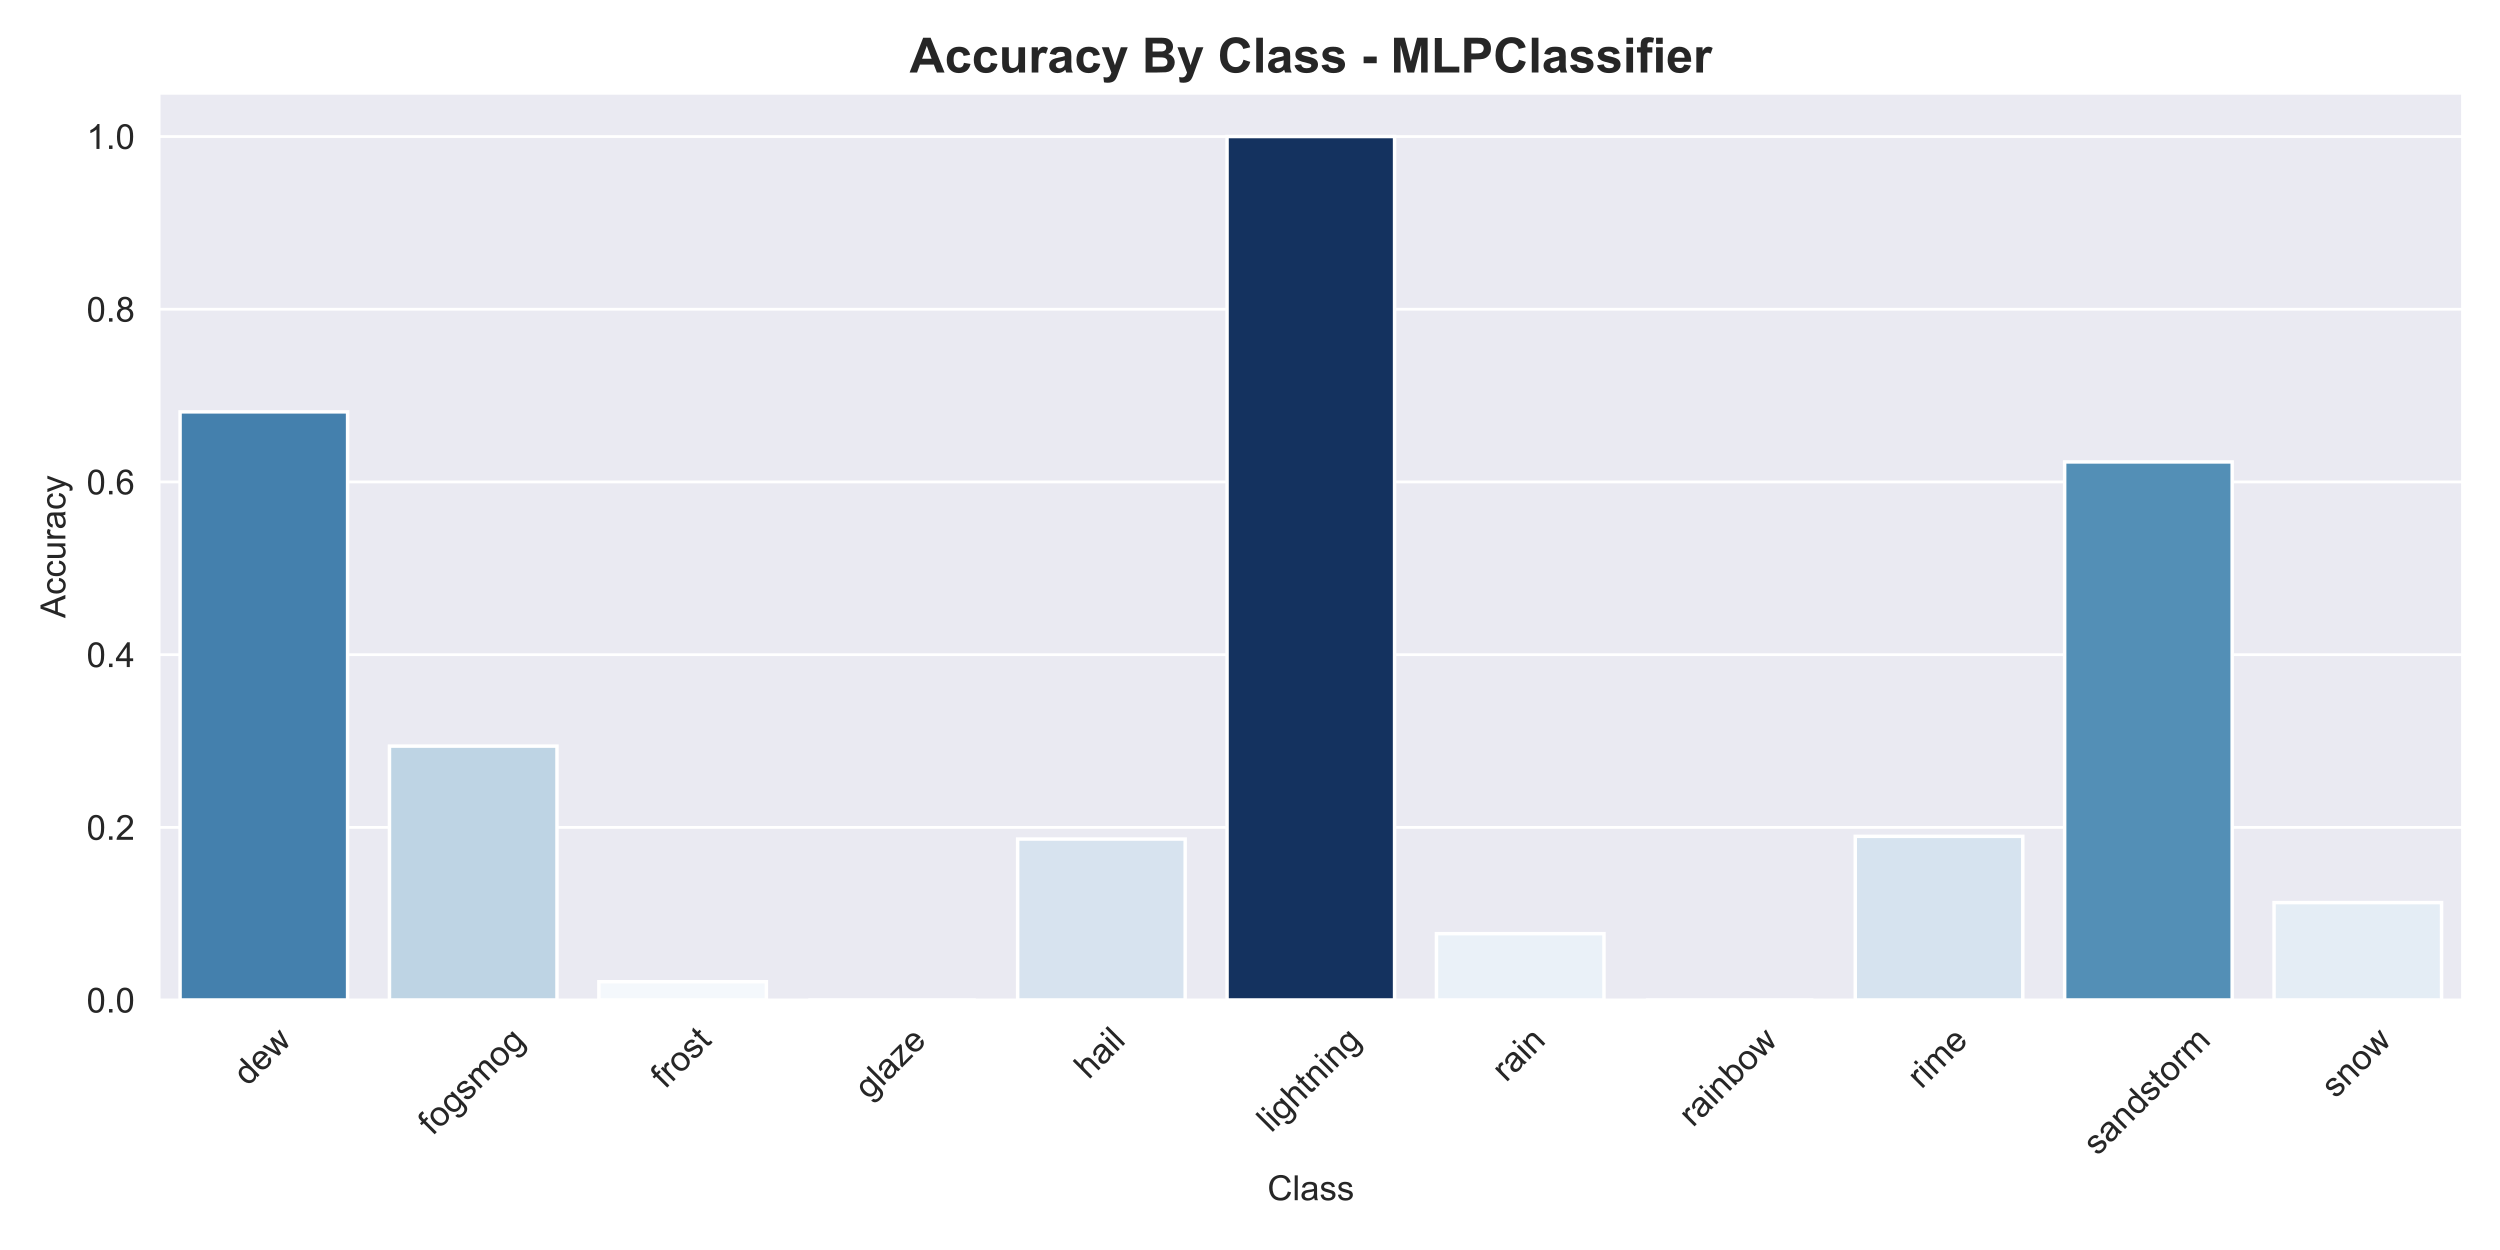
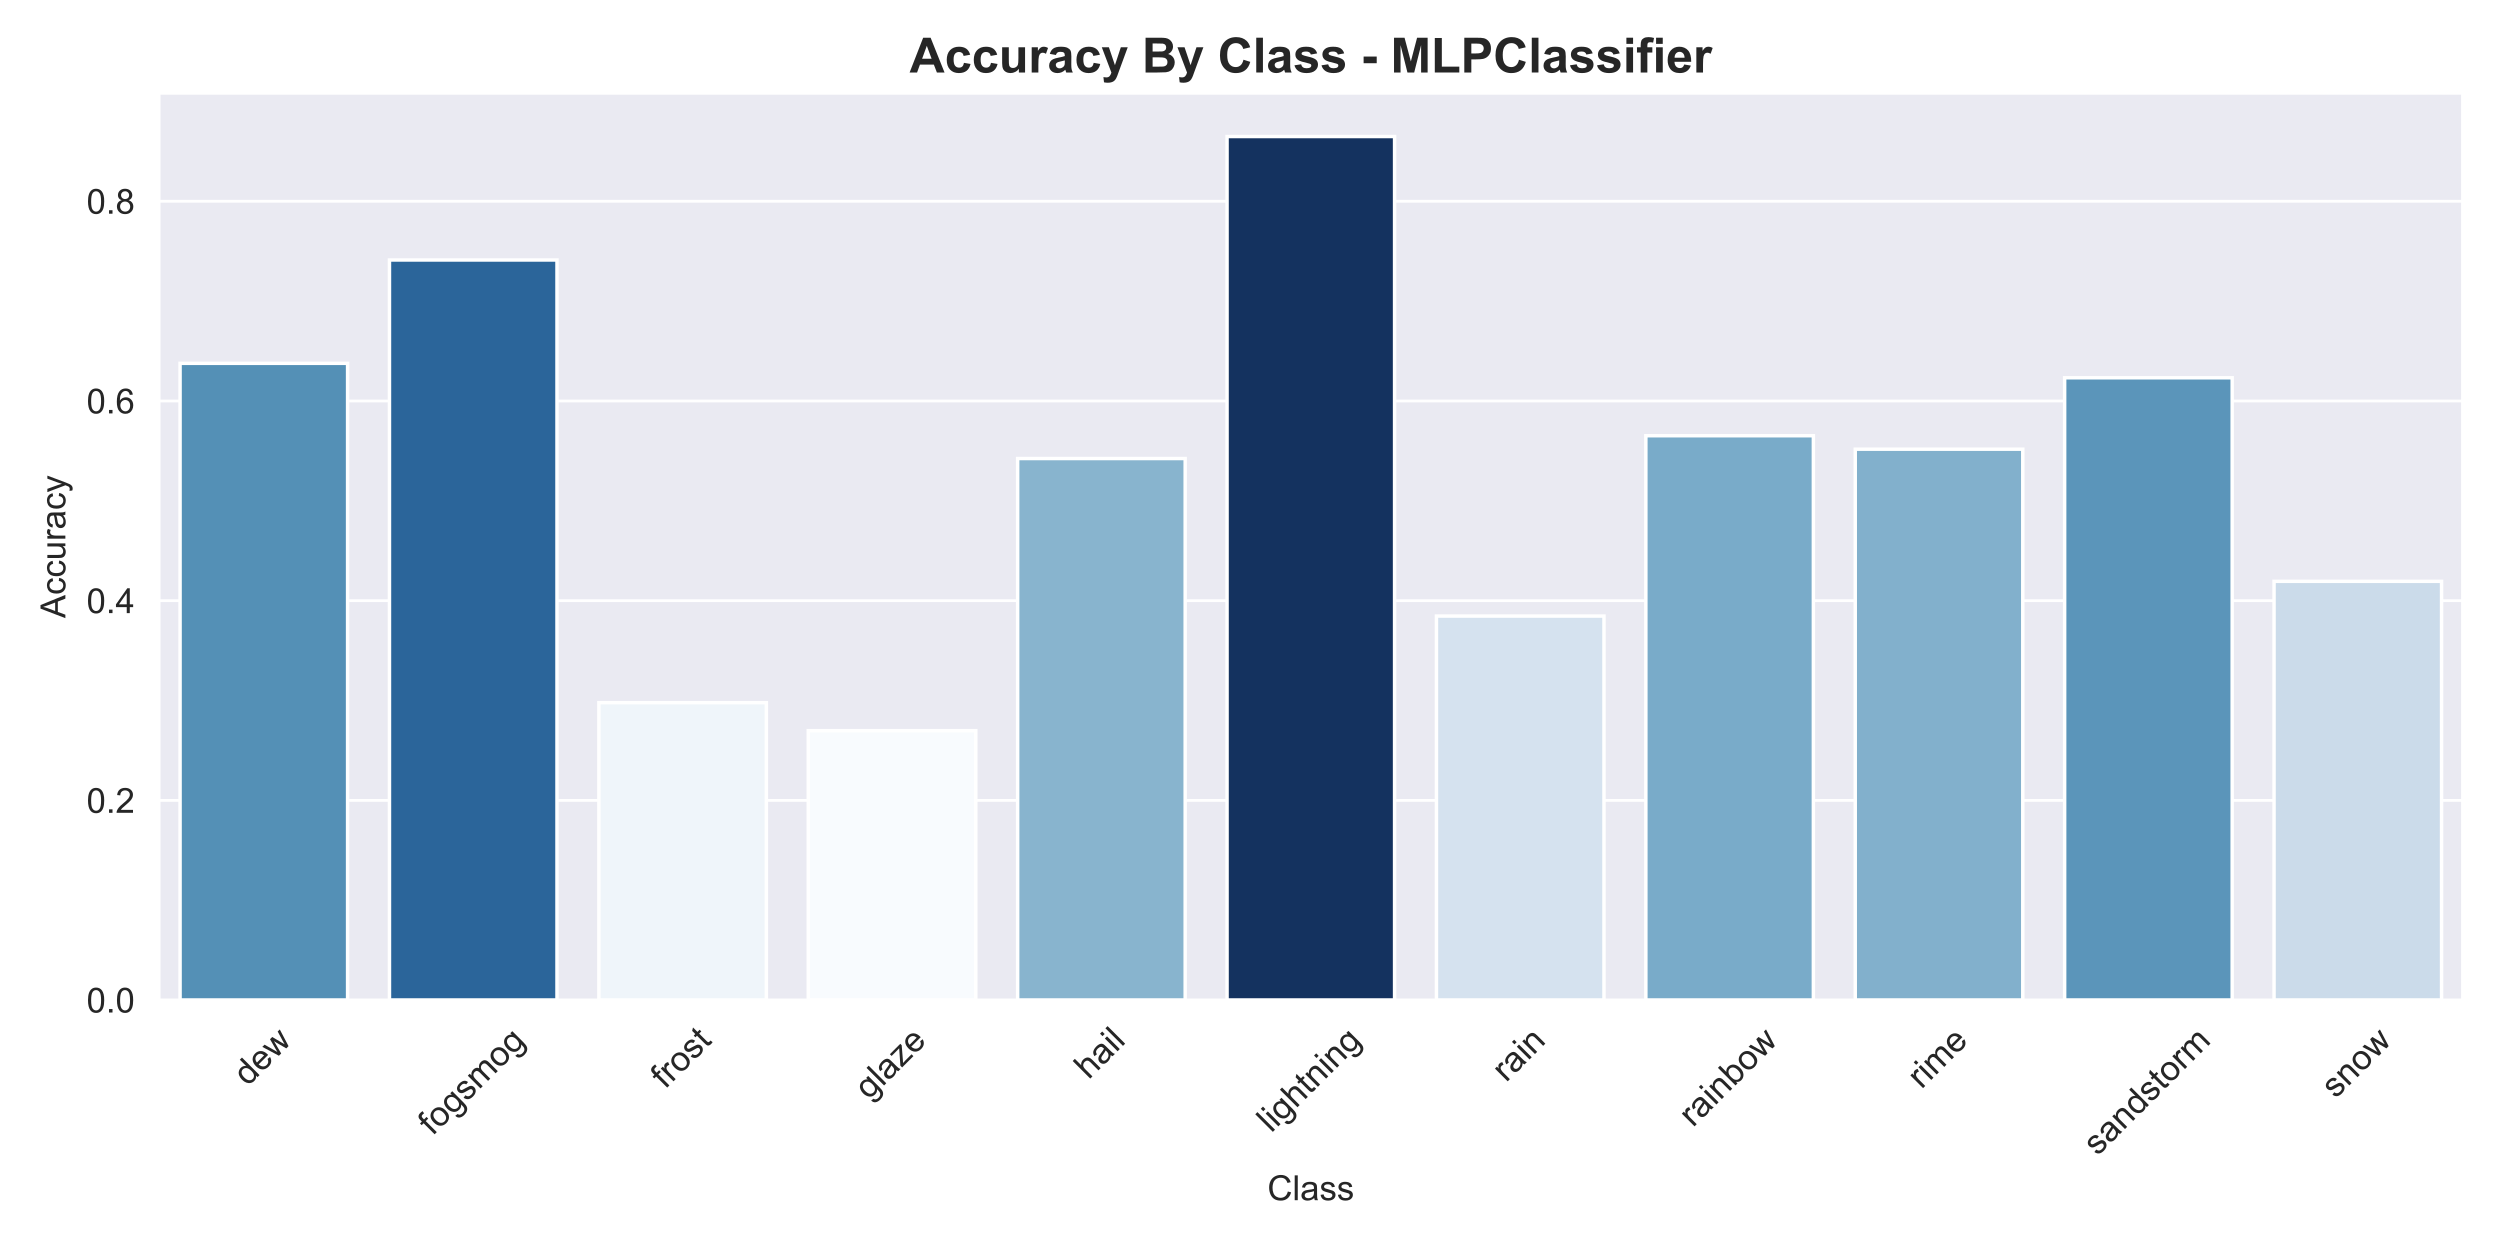
<svg xmlns="http://www.w3.org/2000/svg" xmlns:xlink="http://www.w3.org/1999/xlink" width="720pt" height="360pt" viewBox="0 0 720 360" version="1.1">
  <defs>
    <style type="text/css">*{stroke-linejoin: round; stroke-linecap: butt}</style>
  </defs>
  <g id="figure_1">
    <g id="patch_1">
      <path d="M 0 360  L 720 360  L 720 0  L 0 0  z " style="fill: #ffffff" />
    </g>
    <g id="axes_1">
      <g id="patch_2">
        <path d="M 45.83 288.027  L 709.2 288.027  L 709.2 26.88  L 45.83 26.88  z " style="fill: #eaeaf2" />
      </g>
      <g id="matplotlib.axis_1">
        <g id="xtick_1">
          <g id="text_1">
            <g style="fill: #262626" transform="translate(71.32567 313.0594) rotate(-45) scale(0.1 -0.1)">
              <defs>
                <path id="ArialMT-64" d="M 2575 0  L 2575 419  Q 2259 -75 1647 -75  Q 1250 -75 917 144  Q 584 363 401 755  Q 219 1147 219 1656  Q 219 2153 384 2558  Q 550 2963 881 3178  Q 1213 3394 1622 3394  Q 1922 3394 2156 3267  Q 2391 3141 2538 2938  L 2538 4581  L 3097 4581  L 3097 0  L 2575 0  z M 797 1656  Q 797 1019 1065 703  Q 1334 388 1700 388  Q 2069 388 2326 689  Q 2584 991 2584 1609  Q 2584 2291 2321 2609  Q 2059 2928 1675 2928  Q 1300 2928 1048 2622  Q 797 2316 797 1656  z " transform="scale(0.015625)" />
                <path id="ArialMT-65" d="M 2694 1069  L 3275 997  Q 3138 488 2766 206  Q 2394 -75 1816 -75  Q 1088 -75 661 373  Q 234 822 234 1631  Q 234 2469 665 2931  Q 1097 3394 1784 3394  Q 2450 3394 2872 2941  Q 3294 2488 3294 1666  Q 3294 1616 3291 1516  L 816 1516  Q 847 969 1125 678  Q 1403 388 1819 388  Q 2128 388 2347 550  Q 2566 713 2694 1069  z M 847 1978  L 2700 1978  Q 2663 2397 2488 2606  Q 2219 2931 1791 2931  Q 1403 2931 1139 2672  Q 875 2413 847 1978  z " transform="scale(0.015625)" />
                <path id="ArialMT-77" d="M 1034 0  L 19 3319  L 600 3319  L 1128 1403  L 1325 691  Q 1338 744 1497 1375  L 2025 3319  L 2603 3319  L 3100 1394  L 3266 759  L 3456 1400  L 4025 3319  L 4572 3319  L 3534 0  L 2950 0  L 2422 1988  L 2294 2553  L 1622 0  L 1034 0  z " transform="scale(0.015625)" />
              </defs>
              <use xlink:href="#ArialMT-64" />
              <use xlink:href="#ArialMT-65" transform="translate(55.61523 0)" />
              <use xlink:href="#ArialMT-77" transform="translate(111.2305 0)" />
            </g>
          </g>
        </g>
        <g id="xtick_2">
          <g id="text_2">
            <g style="fill: #262626" transform="translate(124.5599 327.2932) rotate(-45) scale(0.1 -0.1)">
              <defs>
                <path id="ArialMT-66" d="M 556 0  L 556 2881  L 59 2881  L 59 3319  L 556 3319  L 556 3672  Q 556 4006 616 4169  Q 697 4388 901 4523  Q 1106 4659 1475 4659  Q 1713 4659 2000 4603  L 1916 4113  Q 1741 4144 1584 4144  Q 1328 4144 1222 4034  Q 1116 3925 1116 3625  L 1116 3319  L 1763 3319  L 1763 2881  L 1116 2881  L 1116 0  L 556 0  z " transform="scale(0.015625)" />
                <path id="ArialMT-6f" d="M 213 1659  Q 213 2581 725 3025  Q 1153 3394 1769 3394  Q 2453 3394 2887 2945  Q 3322 2497 3322 1706  Q 3322 1066 3130 698  Q 2938 331 2570 128  Q 2203 -75 1769 -75  Q 1072 -75 642 372  Q 213 819 213 1659  z M 791 1659  Q 791 1022 1069 705  Q 1347 388 1769 388  Q 2188 388 2466 706  Q 2744 1025 2744 1678  Q 2744 2294 2464 2611  Q 2184 2928 1769 2928  Q 1347 2928 1069 2612  Q 791 2297 791 1659  z " transform="scale(0.015625)" />
                <path id="ArialMT-67" d="M 319 -275  L 866 -356  Q 900 -609 1056 -725  Q 1266 -881 1628 -881  Q 2019 -881 2231 -725  Q 2444 -569 2519 -288  Q 2563 -116 2559 434  Q 2191 0 1641 0  Q 956 0 581 494  Q 206 988 206 1678  Q 206 2153 378 2554  Q 550 2956 876 3175  Q 1203 3394 1644 3394  Q 2231 3394 2613 2919  L 2613 3319  L 3131 3319  L 3131 450  Q 3131 -325 2973 -648  Q 2816 -972 2473 -1159  Q 2131 -1347 1631 -1347  Q 1038 -1347 672 -1080  Q 306 -813 319 -275  z M 784 1719  Q 784 1066 1043 766  Q 1303 466 1694 466  Q 2081 466 2343 764  Q 2606 1063 2606 1700  Q 2606 2309 2336 2618  Q 2066 2928 1684 2928  Q 1309 2928 1046 2623  Q 784 2319 784 1719  z " transform="scale(0.015625)" />
                <path id="ArialMT-73" d="M 197 991  L 753 1078  Q 800 744 1014 566  Q 1228 388 1613 388  Q 2000 388 2187 545  Q 2375 703 2375 916  Q 2375 1106 2209 1216  Q 2094 1291 1634 1406  Q 1016 1563 777 1677  Q 538 1791 414 1992  Q 291 2194 291 2438  Q 291 2659 392 2848  Q 494 3038 669 3163  Q 800 3259 1026 3326  Q 1253 3394 1513 3394  Q 1903 3394 2198 3281  Q 2494 3169 2634 2976  Q 2775 2784 2828 2463  L 2278 2388  Q 2241 2644 2061 2787  Q 1881 2931 1553 2931  Q 1166 2931 1000 2803  Q 834 2675 834 2503  Q 834 2394 903 2306  Q 972 2216 1119 2156  Q 1203 2125 1616 2013  Q 2213 1853 2448 1751  Q 2684 1650 2818 1456  Q 2953 1263 2953 975  Q 2953 694 2789 445  Q 2625 197 2315 61  Q 2006 -75 1616 -75  Q 969 -75 630 194  Q 291 463 197 991  z " transform="scale(0.015625)" />
                <path id="ArialMT-6d" d="M 422 0  L 422 3319  L 925 3319  L 925 2853  Q 1081 3097 1340 3245  Q 1600 3394 1931 3394  Q 2300 3394 2536 3241  Q 2772 3088 2869 2813  Q 3263 3394 3894 3394  Q 4388 3394 4653 3120  Q 4919 2847 4919 2278  L 4919 0  L 4359 0  L 4359 2091  Q 4359 2428 4304 2576  Q 4250 2725 4106 2815  Q 3963 2906 3769 2906  Q 3419 2906 3187 2673  Q 2956 2441 2956 1928  L 2956 0  L 2394 0  L 2394 2156  Q 2394 2531 2256 2718  Q 2119 2906 1806 2906  Q 1569 2906 1367 2781  Q 1166 2656 1075 2415  Q 984 2175 984 1722  L 984 0  L 422 0  z " transform="scale(0.015625)" />
              </defs>
              <use xlink:href="#ArialMT-66" />
              <use xlink:href="#ArialMT-6f" transform="translate(27.7832 0)" />
              <use xlink:href="#ArialMT-67" transform="translate(83.39844 0)" />
              <use xlink:href="#ArialMT-73" transform="translate(139.0137 0)" />
              <use xlink:href="#ArialMT-6d" transform="translate(189.0137 0)" />
              <use xlink:href="#ArialMT-6f" transform="translate(272.3145 0)" />
              <use xlink:href="#ArialMT-67" transform="translate(327.9297 0)" />
            </g>
          </g>
        </g>
        <g id="xtick_3">
          <g id="text_3">
            <g style="fill: #262626" transform="translate(191.5484 313.8394) rotate(-45) scale(0.1 -0.1)">
              <defs>
                <path id="ArialMT-72" d="M 416 0  L 416 3319  L 922 3319  L 922 2816  Q 1116 3169 1280 3281  Q 1444 3394 1641 3394  Q 1925 3394 2219 3213  L 2025 2691  Q 1819 2813 1613 2813  Q 1428 2813 1281 2702  Q 1134 2591 1072 2394  Q 978 2094 978 1738  L 978 0  L 416 0  z " transform="scale(0.015625)" />
                <path id="ArialMT-74" d="M 1650 503  L 1731 6  Q 1494 -44 1306 -44  Q 1000 -44 831 53  Q 663 150 594 308  Q 525 466 525 972  L 525 2881  L 113 2881  L 113 3319  L 525 3319  L 525 4141  L 1084 4478  L 1084 3319  L 1650 3319  L 1650 2881  L 1084 2881  L 1084 941  Q 1084 700 1114 631  Q 1144 563 1211 522  Q 1278 481 1403 481  Q 1497 481 1650 503  z " transform="scale(0.015625)" />
              </defs>
              <use xlink:href="#ArialMT-66" />
              <use xlink:href="#ArialMT-72" transform="translate(27.7832 0)" />
              <use xlink:href="#ArialMT-6f" transform="translate(61.08398 0)" />
              <use xlink:href="#ArialMT-73" transform="translate(116.6992 0)" />
              <use xlink:href="#ArialMT-74" transform="translate(166.6992 0)" />
            </g>
          </g>
        </g>
        <g id="xtick_4">
          <g id="text_4">
            <g style="fill: #262626" transform="translate(250.2372 316.9916) rotate(-45) scale(0.1 -0.1)">
              <defs>
                <path id="ArialMT-6c" d="M 409 0  L 409 4581  L 972 4581  L 972 0  L 409 0  z " transform="scale(0.015625)" />
                <path id="ArialMT-61" d="M 2588 409  Q 2275 144 1986 34  Q 1697 -75 1366 -75  Q 819 -75 525 192  Q 231 459 231 875  Q 231 1119 342 1320  Q 453 1522 633 1644  Q 813 1766 1038 1828  Q 1203 1872 1538 1913  Q 2219 1994 2541 2106  Q 2544 2222 2544 2253  Q 2544 2597 2384 2738  Q 2169 2928 1744 2928  Q 1347 2928 1158 2789  Q 969 2650 878 2297  L 328 2372  Q 403 2725 575 2942  Q 747 3159 1072 3276  Q 1397 3394 1825 3394  Q 2250 3394 2515 3294  Q 2781 3194 2906 3042  Q 3031 2891 3081 2659  Q 3109 2516 3109 2141  L 3109 1391  Q 3109 606 3145 398  Q 3181 191 3288 0  L 2700 0  Q 2613 175 2588 409  z M 2541 1666  Q 2234 1541 1622 1453  Q 1275 1403 1131 1340  Q 988 1278 909 1158  Q 831 1038 831 891  Q 831 666 1001 516  Q 1172 366 1500 366  Q 1825 366 2078 508  Q 2331 650 2450 897  Q 2541 1088 2541 1459  L 2541 1666  z " transform="scale(0.015625)" />
                <path id="ArialMT-7a" d="M 125 0  L 125 456  L 2238 2881  Q 1878 2863 1603 2863  L 250 2863  L 250 3319  L 2963 3319  L 2963 2947  L 1166 841  L 819 456  Q 1197 484 1528 484  L 3063 484  L 3063 0  L 125 0  z " transform="scale(0.015625)" />
              </defs>
              <use xlink:href="#ArialMT-67" />
              <use xlink:href="#ArialMT-6c" transform="translate(55.61523 0)" />
              <use xlink:href="#ArialMT-61" transform="translate(77.83203 0)" />
              <use xlink:href="#ArialMT-7a" transform="translate(133.4473 0)" />
              <use xlink:href="#ArialMT-65" transform="translate(183.4473 0)" />
            </g>
          </g>
        </g>
        <g id="xtick_5">
          <g id="text_5">
            <g style="fill: #262626" transform="translate(313.5333 311.0949) rotate(-45) scale(0.1 -0.1)">
              <defs>
                <path id="ArialMT-68" d="M 422 0  L 422 4581  L 984 4581  L 984 2938  Q 1378 3394 1978 3394  Q 2347 3394 2619 3248  Q 2891 3103 3008 2847  Q 3125 2591 3125 2103  L 3125 0  L 2563 0  L 2563 2103  Q 2563 2525 2380 2717  Q 2197 2909 1863 2909  Q 1613 2909 1392 2779  Q 1172 2650 1078 2428  Q 984 2206 984 1816  L 984 0  L 422 0  z " transform="scale(0.015625)" />
                <path id="ArialMT-69" d="M 425 3934  L 425 4581  L 988 4581  L 988 3934  L 425 3934  z M 425 0  L 425 3319  L 988 3319  L 988 0  L 425 0  z " transform="scale(0.015625)" />
              </defs>
              <use xlink:href="#ArialMT-68" />
              <use xlink:href="#ArialMT-61" transform="translate(55.61523 0)" />
              <use xlink:href="#ArialMT-69" transform="translate(111.2305 0)" />
              <use xlink:href="#ArialMT-6c" transform="translate(133.4473 0)" />
            </g>
          </g>
        </g>
        <g id="xtick_6">
          <g id="text_6">
            <g style="fill: #262626" transform="translate(366.1322 326.427) rotate(-45) scale(0.1 -0.1)">
              <defs>
                <path id="ArialMT-6e" d="M 422 0  L 422 3319  L 928 3319  L 928 2847  Q 1294 3394 1984 3394  Q 2284 3394 2536 3286  Q 2788 3178 2913 3003  Q 3038 2828 3088 2588  Q 3119 2431 3119 2041  L 3119 0  L 2556 0  L 2556 2019  Q 2556 2363 2490 2533  Q 2425 2703 2258 2804  Q 2091 2906 1866 2906  Q 1506 2906 1245 2678  Q 984 2450 984 1813  L 984 0  L 422 0  z " transform="scale(0.015625)" />
              </defs>
              <use xlink:href="#ArialMT-6c" />
              <use xlink:href="#ArialMT-69" transform="translate(22.2168 0)" />
              <use xlink:href="#ArialMT-67" transform="translate(44.43359 0)" />
              <use xlink:href="#ArialMT-68" transform="translate(100.0488 0)" />
              <use xlink:href="#ArialMT-74" transform="translate(155.6641 0)" />
              <use xlink:href="#ArialMT-6e" transform="translate(183.4473 0)" />
              <use xlink:href="#ArialMT-69" transform="translate(239.0625 0)" />
              <use xlink:href="#ArialMT-6e" transform="translate(261.2793 0)" />
              <use xlink:href="#ArialMT-67" transform="translate(316.8945 0)" />
            </g>
          </g>
        </g>
        <g id="xtick_7">
          <g id="text_7">
            <g style="fill: #262626" transform="translate(433.7544 311.8783) rotate(-45) scale(0.1 -0.1)">
              <use xlink:href="#ArialMT-72" />
              <use xlink:href="#ArialMT-61" transform="translate(33.30078 0)" />
              <use xlink:href="#ArialMT-69" transform="translate(88.91602 0)" />
              <use xlink:href="#ArialMT-6e" transform="translate(111.1328 0)" />
            </g>
          </g>
        </g>
        <g id="xtick_8">
          <g id="text_8">
            <g style="fill: #262626" transform="translate(487.5753 324.8493) rotate(-45) scale(0.1 -0.1)">
              <defs>
                <path id="ArialMT-62" d="M 941 0  L 419 0  L 419 4581  L 981 4581  L 981 2947  Q 1338 3394 1891 3394  Q 2197 3394 2470 3270  Q 2744 3147 2920 2923  Q 3097 2700 3197 2384  Q 3297 2069 3297 1709  Q 3297 856 2875 390  Q 2453 -75 1863 -75  Q 1275 -75 941 416  L 941 0  z M 934 1684  Q 934 1088 1097 822  Q 1363 388 1816 388  Q 2184 388 2453 708  Q 2722 1028 2722 1663  Q 2722 2313 2464 2622  Q 2206 2931 1841 2931  Q 1472 2931 1203 2611  Q 934 2291 934 1684  z " transform="scale(0.015625)" />
              </defs>
              <use xlink:href="#ArialMT-72" />
              <use xlink:href="#ArialMT-61" transform="translate(33.30078 0)" />
              <use xlink:href="#ArialMT-69" transform="translate(88.91602 0)" />
              <use xlink:href="#ArialMT-6e" transform="translate(111.1328 0)" />
              <use xlink:href="#ArialMT-62" transform="translate(166.748 0)" />
              <use xlink:href="#ArialMT-6f" transform="translate(222.3633 0)" />
              <use xlink:href="#ArialMT-77" transform="translate(277.9785 0)" />
            </g>
          </g>
        </g>
        <g id="xtick_9">
          <g id="text_9">
            <g style="fill: #262626" transform="translate(553.3882 313.8361) rotate(-45) scale(0.1 -0.1)">
              <use xlink:href="#ArialMT-72" />
              <use xlink:href="#ArialMT-69" transform="translate(33.30078 0)" />
              <use xlink:href="#ArialMT-6d" transform="translate(55.51758 0)" />
              <use xlink:href="#ArialMT-65" transform="translate(138.8184 0)" />
            </g>
          </g>
        </g>
        <g id="xtick_10">
          <g id="text_10">
            <g style="fill: #262626" transform="translate(604.0641 333.097) rotate(-45) scale(0.1 -0.1)">
              <use xlink:href="#ArialMT-73" />
              <use xlink:href="#ArialMT-61" transform="translate(50 0)" />
              <use xlink:href="#ArialMT-6e" transform="translate(105.6152 0)" />
              <use xlink:href="#ArialMT-64" transform="translate(161.2305 0)" />
              <use xlink:href="#ArialMT-73" transform="translate(216.8457 0)" />
              <use xlink:href="#ArialMT-74" transform="translate(266.8457 0)" />
              <use xlink:href="#ArialMT-6f" transform="translate(294.6289 0)" />
              <use xlink:href="#ArialMT-72" transform="translate(350.2441 0)" />
              <use xlink:href="#ArialMT-6d" transform="translate(383.5449 0)" />
            </g>
          </g>
        </g>
        <g id="xtick_11">
          <g id="text_11">
            <g style="fill: #262626" transform="translate(672.6215 316.5949) rotate(-45) scale(0.1 -0.1)">
              <use xlink:href="#ArialMT-73" />
              <use xlink:href="#ArialMT-6e" transform="translate(50 0)" />
              <use xlink:href="#ArialMT-6f" transform="translate(105.6152 0)" />
              <use xlink:href="#ArialMT-77" transform="translate(161.2305 0)" />
            </g>
          </g>
        </g>
        <g id="text_12">
          <g style="fill: #262626" transform="translate(365.0127 345.6602) scale(0.1 -0.1)">
            <defs>
              <path id="ArialMT-43" d="M 3763 1606  L 4369 1453  Q 4178 706 3683 314  Q 3188 -78 2472 -78  Q 1731 -78 1267 223  Q 803 525 561 1097  Q 319 1669 319 2325  Q 319 3041 592 3573  Q 866 4106 1370 4382  Q 1875 4659 2481 4659  Q 3169 4659 3637 4309  Q 4106 3959 4291 3325  L 3694 3184  Q 3534 3684 3231 3912  Q 2928 4141 2469 4141  Q 1941 4141 1586 3887  Q 1231 3634 1087 3207  Q 944 2781 944 2328  Q 944 1744 1114 1308  Q 1284 872 1643 656  Q 2003 441 2422 441  Q 2931 441 3284 734  Q 3638 1028 3763 1606  z " transform="scale(0.015625)" />
            </defs>
            <use xlink:href="#ArialMT-43" />
            <use xlink:href="#ArialMT-6c" transform="translate(72.2168 0)" />
            <use xlink:href="#ArialMT-61" transform="translate(94.43359 0)" />
            <use xlink:href="#ArialMT-73" transform="translate(150.0488 0)" />
            <use xlink:href="#ArialMT-73" transform="translate(200.0488 0)" />
          </g>
        </g>
      </g>
      <g id="matplotlib.axis_2">
        <g id="ytick_1">
          <g id="line2d_1">
-             <path d="M 45.83 288.027  L 709.2 288.027  " clip-path="url(#p5f6584faa7)" style="fill: none; stroke: #ffffff; stroke-width: 0.8; stroke-linecap: round" />
+             <path d="M 45.83 288.027  L 709.2 288.027  " clip-path="url(#p30523e16e1)" style="fill: none; stroke: #ffffff; stroke-width: 0.8; stroke-linecap: round" />
          </g>
          <g id="text_13">
            <g style="fill: #262626" transform="translate(24.93 291.606) scale(0.1 -0.1)">
              <defs>
                <path id="ArialMT-30" d="M 266 2259  Q 266 3072 433 3567  Q 600 4063 929 4331  Q 1259 4600 1759 4600  Q 2128 4600 2406 4451  Q 2684 4303 2865 4023  Q 3047 3744 3150 3342  Q 3253 2941 3253 2259  Q 3253 1453 3087 958  Q 2922 463 2592 192  Q 2263 -78 1759 -78  Q 1097 -78 719 397  Q 266 969 266 2259  z M 844 2259  Q 844 1131 1108 757  Q 1372 384 1759 384  Q 2147 384 2411 759  Q 2675 1134 2675 2259  Q 2675 3391 2411 3762  Q 2147 4134 1753 4134  Q 1366 4134 1134 3806  Q 844 3388 844 2259  z " transform="scale(0.015625)" />
                <path id="ArialMT-2e" d="M 581 0  L 581 641  L 1222 641  L 1222 0  L 581 0  z " transform="scale(0.015625)" />
              </defs>
              <use xlink:href="#ArialMT-30" />
              <use xlink:href="#ArialMT-2e" transform="translate(55.61523 0)" />
              <use xlink:href="#ArialMT-30" transform="translate(83.39844 0)" />
            </g>
          </g>
        </g>
        <g id="ytick_2">
          <g id="line2d_2">
-             <path d="M 45.83 238.285  L 709.2 238.285  " clip-path="url(#p5f6584faa7)" style="fill: none; stroke: #ffffff; stroke-width: 0.8; stroke-linecap: round" />
+             <path d="M 45.83 230.513  L 709.2 230.513  " clip-path="url(#p30523e16e1)" style="fill: none; stroke: #ffffff; stroke-width: 0.8; stroke-linecap: round" />
          </g>
          <g id="text_14">
-             <g style="fill: #262626" transform="translate(24.93 241.8637) scale(0.1 -0.1)">
+             <g style="fill: #262626" transform="translate(24.93 234.0914) scale(0.1 -0.1)">
              <defs>
                <path id="ArialMT-32" d="M 3222 541  L 3222 0  L 194 0  Q 188 203 259 391  Q 375 700 629 1000  Q 884 1300 1366 1694  Q 2113 2306 2375 2664  Q 2638 3022 2638 3341  Q 2638 3675 2398 3904  Q 2159 4134 1775 4134  Q 1369 4134 1125 3890  Q 881 3647 878 3216  L 300 3275  Q 359 3922 746 4261  Q 1134 4600 1788 4600  Q 2447 4600 2831 4234  Q 3216 3869 3216 3328  Q 3216 3053 3103 2787  Q 2991 2522 2730 2228  Q 2469 1934 1863 1422  Q 1356 997 1212 845  Q 1069 694 975 541  L 3222 541  z " transform="scale(0.015625)" />
              </defs>
              <use xlink:href="#ArialMT-30" />
              <use xlink:href="#ArialMT-2e" transform="translate(55.61523 0)" />
              <use xlink:href="#ArialMT-32" transform="translate(83.39844 0)" />
            </g>
          </g>
        </g>
        <g id="ytick_3">
          <g id="line2d_3">
-             <path d="M 45.83 188.542  L 709.2 188.542  " clip-path="url(#p5f6584faa7)" style="fill: none; stroke: #ffffff; stroke-width: 0.8; stroke-linecap: round" />
+             <path d="M 45.83 172.998  L 709.2 172.998  " clip-path="url(#p30523e16e1)" style="fill: none; stroke: #ffffff; stroke-width: 0.8; stroke-linecap: round" />
          </g>
          <g id="text_15">
-             <g style="fill: #262626" transform="translate(24.93 192.1214) scale(0.1 -0.1)">
+             <g style="fill: #262626" transform="translate(24.93 176.5769) scale(0.1 -0.1)">
              <defs>
                <path id="ArialMT-34" d="M 2069 0  L 2069 1097  L 81 1097  L 81 1613  L 2172 4581  L 2631 4581  L 2631 1613  L 3250 1613  L 3250 1097  L 2631 1097  L 2631 0  L 2069 0  z M 2069 1613  L 2069 3678  L 634 1613  L 2069 1613  z " transform="scale(0.015625)" />
              </defs>
              <use xlink:href="#ArialMT-30" />
              <use xlink:href="#ArialMT-2e" transform="translate(55.61523 0)" />
              <use xlink:href="#ArialMT-34" transform="translate(83.39844 0)" />
            </g>
          </g>
        </g>
        <g id="ytick_4">
          <g id="line2d_4">
-             <path d="M 45.83 138.8  L 709.2 138.8  " clip-path="url(#p5f6584faa7)" style="fill: none; stroke: #ffffff; stroke-width: 0.8; stroke-linecap: round" />
+             <path d="M 45.83 115.483  L 709.2 115.483  " clip-path="url(#p30523e16e1)" style="fill: none; stroke: #ffffff; stroke-width: 0.8; stroke-linecap: round" />
          </g>
          <g id="text_16">
-             <g style="fill: #262626" transform="translate(24.93 142.3791) scale(0.1 -0.1)">
+             <g style="fill: #262626" transform="translate(24.93 119.0624) scale(0.1 -0.1)">
              <defs>
                <path id="ArialMT-36" d="M 3184 3459  L 2625 3416  Q 2550 3747 2413 3897  Q 2184 4138 1850 4138  Q 1581 4138 1378 3988  Q 1113 3794 959 3422  Q 806 3050 800 2363  Q 1003 2672 1297 2822  Q 1591 2972 1913 2972  Q 2475 2972 2870 2558  Q 3266 2144 3266 1488  Q 3266 1056 3080 686  Q 2894 316 2569 119  Q 2244 -78 1831 -78  Q 1128 -78 684 439  Q 241 956 241 2144  Q 241 3472 731 4075  Q 1159 4600 1884 4600  Q 2425 4600 2770 4297  Q 3116 3994 3184 3459  z M 888 1484  Q 888 1194 1011 928  Q 1134 663 1356 523  Q 1578 384 1822 384  Q 2178 384 2434 671  Q 2691 959 2691 1453  Q 2691 1928 2437 2201  Q 2184 2475 1800 2475  Q 1419 2475 1153 2201  Q 888 1928 888 1484  z " transform="scale(0.015625)" />
              </defs>
              <use xlink:href="#ArialMT-30" />
              <use xlink:href="#ArialMT-2e" transform="translate(55.61523 0)" />
              <use xlink:href="#ArialMT-36" transform="translate(83.39844 0)" />
            </g>
          </g>
        </g>
        <g id="ytick_5">
          <g id="line2d_5">
-             <path d="M 45.83 89.058  L 709.2 89.058  " clip-path="url(#p5f6584faa7)" style="fill: none; stroke: #ffffff; stroke-width: 0.8; stroke-linecap: round" />
+             <path d="M 45.83 57.969  L 709.2 57.969  " clip-path="url(#p30523e16e1)" style="fill: none; stroke: #ffffff; stroke-width: 0.8; stroke-linecap: round" />
          </g>
          <g id="text_17">
-             <g style="fill: #262626" transform="translate(24.93 92.63677) scale(0.1 -0.1)">
+             <g style="fill: #262626" transform="translate(24.93 61.54784) scale(0.1 -0.1)">
              <defs>
                <path id="ArialMT-38" d="M 1131 2484  Q 781 2613 612 2850  Q 444 3088 444 3419  Q 444 3919 803 4259  Q 1163 4600 1759 4600  Q 2359 4600 2725 4251  Q 3091 3903 3091 3403  Q 3091 3084 2923 2848  Q 2756 2613 2416 2484  Q 2838 2347 3058 2040  Q 3278 1734 3278 1309  Q 3278 722 2862 322  Q 2447 -78 1769 -78  Q 1091 -78 675 323  Q 259 725 259 1325  Q 259 1772 486 2073  Q 713 2375 1131 2484  z M 1019 3438  Q 1019 3113 1228 2906  Q 1438 2700 1772 2700  Q 2097 2700 2305 2904  Q 2513 3109 2513 3406  Q 2513 3716 2298 3927  Q 2084 4138 1766 4138  Q 1444 4138 1231 3931  Q 1019 3725 1019 3438  z M 838 1322  Q 838 1081 952 856  Q 1066 631 1291 507  Q 1516 384 1775 384  Q 2178 384 2440 643  Q 2703 903 2703 1303  Q 2703 1709 2433 1975  Q 2163 2241 1756 2241  Q 1359 2241 1098 1978  Q 838 1716 838 1322  z " transform="scale(0.015625)" />
              </defs>
              <use xlink:href="#ArialMT-30" />
              <use xlink:href="#ArialMT-2e" transform="translate(55.61523 0)" />
              <use xlink:href="#ArialMT-38" transform="translate(83.39844 0)" />
            </g>
          </g>
        </g>
-         <g id="ytick_6">
-           <g id="line2d_6">
-             <path d="M 45.83 39.316  L 709.2 39.316  " clip-path="url(#p5f6584faa7)" style="fill: none; stroke: #ffffff; stroke-width: 0.8; stroke-linecap: round" />
-           </g>
-           <g id="text_18">
-             <g style="fill: #262626" transform="translate(24.93 42.89448) scale(0.1 -0.1)">
-               <defs>
-                 <path id="ArialMT-31" d="M 2384 0  L 1822 0  L 1822 3584  Q 1619 3391 1289 3197  Q 959 3003 697 2906  L 697 3450  Q 1169 3672 1522 3987  Q 1875 4303 2022 4600  L 2384 4600  L 2384 0  z " transform="scale(0.015625)" />
-               </defs>
-               <use xlink:href="#ArialMT-31" />
-               <use xlink:href="#ArialMT-2e" transform="translate(55.61523 0)" />
-               <use xlink:href="#ArialMT-30" transform="translate(83.39844 0)" />
-             </g>
-           </g>
-         </g>
-         <g id="text_19">
+         <g id="text_18">
          <g style="fill: #262626" transform="translate(18.82531 178.0145) rotate(-90) scale(0.1 -0.1)">
            <defs>
              <path id="ArialMT-41" d="M -9 0  L 1750 4581  L 2403 4581  L 4278 0  L 3588 0  L 3053 1388  L 1138 1388  L 634 0  L -9 0  z M 1313 1881  L 2866 1881  L 2388 3150  Q 2169 3728 2063 4100  Q 1975 3659 1816 3225  L 1313 1881  z " transform="scale(0.015625)" />
              <path id="ArialMT-63" d="M 2588 1216  L 3141 1144  Q 3050 572 2676 248  Q 2303 -75 1759 -75  Q 1078 -75 664 370  Q 250 816 250 1647  Q 250 2184 428 2587  Q 606 2991 970 3192  Q 1334 3394 1763 3394  Q 2303 3394 2647 3120  Q 2991 2847 3088 2344  L 2541 2259  Q 2463 2594 2264 2762  Q 2066 2931 1784 2931  Q 1359 2931 1093 2626  Q 828 2322 828 1663  Q 828 994 1084 691  Q 1341 388 1753 388  Q 2084 388 2306 591  Q 2528 794 2588 1216  z " transform="scale(0.015625)" />
              <path id="ArialMT-75" d="M 2597 0  L 2597 488  Q 2209 -75 1544 -75  Q 1250 -75 995 37  Q 741 150 617 320  Q 494 491 444 738  Q 409 903 409 1263  L 409 3319  L 972 3319  L 972 1478  Q 972 1038 1006 884  Q 1059 663 1231 536  Q 1403 409 1656 409  Q 1909 409 2131 539  Q 2353 669 2445 892  Q 2538 1116 2538 1541  L 2538 3319  L 3100 3319  L 3100 0  L 2597 0  z " transform="scale(0.015625)" />
              <path id="ArialMT-79" d="M 397 -1278  L 334 -750  Q 519 -800 656 -800  Q 844 -800 956 -737  Q 1069 -675 1141 -563  Q 1194 -478 1313 -144  Q 1328 -97 1363 -6  L 103 3319  L 709 3319  L 1400 1397  Q 1534 1031 1641 628  Q 1738 1016 1872 1384  L 2581 3319  L 3144 3319  L 1881 -56  Q 1678 -603 1566 -809  Q 1416 -1088 1222 -1217  Q 1028 -1347 759 -1347  Q 597 -1347 397 -1278  z " transform="scale(0.015625)" />
            </defs>
            <use xlink:href="#ArialMT-41" />
            <use xlink:href="#ArialMT-63" transform="translate(66.69922 0)" />
            <use xlink:href="#ArialMT-63" transform="translate(116.6992 0)" />
            <use xlink:href="#ArialMT-75" transform="translate(166.6992 0)" />
            <use xlink:href="#ArialMT-72" transform="translate(222.3145 0)" />
            <use xlink:href="#ArialMT-61" transform="translate(255.6152 0)" />
            <use xlink:href="#ArialMT-63" transform="translate(311.2305 0)" />
            <use xlink:href="#ArialMT-79" transform="translate(361.2305 0)" />
          </g>
        </g>
      </g>
      <g id="patch_3">
-         <path d="M 51.861 288.027  L 100.106 288.027  L 100.106 118.615  L 51.861 118.615  z " clip-path="url(#p5f6584faa7)" style="fill: #4480ad; stroke: #ffffff; stroke-linejoin: miter" />
+         <path d="M 51.861 288.027  L 100.106 288.027  L 100.106 104.647  L 51.861 104.647  z " clip-path="url(#p30523e16e1)" style="fill: #5490b6; stroke: #ffffff; stroke-linejoin: miter" />
      </g>
      <g id="patch_4">
-         <path d="M 112.167 288.027  L 160.412 288.027  L 160.412 214.877  L 112.167 214.877  z " clip-path="url(#p5f6584faa7)" style="fill: #bed4e4; stroke: #ffffff; stroke-linejoin: miter" />
+         <path d="M 112.167 288.027  L 160.412 288.027  L 160.412 74.885  L 112.167 74.885  z " clip-path="url(#p30523e16e1)" style="fill: #2b659a; stroke: #ffffff; stroke-linejoin: miter" />
      </g>
      <g id="patch_5">
-         <path d="M 172.473 288.027  L 220.718 288.027  L 220.718 282.735  L 172.473 282.735  z " clip-path="url(#p5f6584faa7)" style="fill: #f4f8fc; stroke: #ffffff; stroke-linejoin: miter" />
+         <path d="M 172.473 288.027  L 220.718 288.027  L 220.718 202.367  L 172.473 202.367  z " clip-path="url(#p30523e16e1)" style="fill: #eff5fa; stroke: #ffffff; stroke-linejoin: miter" />
      </g>
      <g id="patch_6">
-         <path d="M 232.78 288.027  L 281.025 288.027  L 281.025 288.027  L 232.78 288.027  z " clip-path="url(#p5f6584faa7)" style="fill: #f8fbfe; stroke: #ffffff; stroke-linejoin: miter" />
+         <path d="M 232.78 288.027  L 281.025 288.027  L 281.025 210.428  L 232.78 210.428  z " clip-path="url(#p30523e16e1)" style="fill: #f8fbfe; stroke: #ffffff; stroke-linejoin: miter" />
      </g>
      <g id="patch_7">
-         <path d="M 293.086 288.027  L 341.331 288.027  L 341.331 241.657  L 293.086 241.657  z " clip-path="url(#p5f6584faa7)" style="fill: #d7e3ef; stroke: #ffffff; stroke-linejoin: miter" />
+         <path d="M 293.086 288.027  L 341.331 288.027  L 341.331 132.055  L 293.086 132.055  z " clip-path="url(#p30523e16e1)" style="fill: #88b4ce; stroke: #ffffff; stroke-linejoin: miter" />
      </g>
      <g id="patch_8">
-         <path d="M 353.392 288.027  L 401.638 288.027  L 401.638 39.316  L 353.392 39.316  z " clip-path="url(#p5f6584faa7)" style="fill: #14325f; stroke: #ffffff; stroke-linejoin: miter" />
+         <path d="M 353.392 288.027  L 401.638 288.027  L 401.638 39.316  L 353.392 39.316  z " clip-path="url(#p30523e16e1)" style="fill: #14325f; stroke: #ffffff; stroke-linejoin: miter" />
      </g>
      <g id="patch_9">
-         <path d="M 413.699 288.027  L 461.944 288.027  L 461.944 268.895  L 413.699 268.895  z " clip-path="url(#p5f6584faa7)" style="fill: #eaf1f8; stroke: #ffffff; stroke-linejoin: miter" />
+         <path d="M 413.699 288.027  L 461.944 288.027  L 461.944 177.422  L 413.699 177.422  z " clip-path="url(#p30523e16e1)" style="fill: #d5e2ef; stroke: #ffffff; stroke-linejoin: miter" />
      </g>
      <g id="patch_10">
-         <path d="M 474.005 288.027  L 522.25 288.027  L 522.25 288.027  L 474.005 288.027  z " clip-path="url(#p5f6584faa7)" style="fill: #f8fbfe; stroke: #ffffff; stroke-linejoin: miter" />
+         <path d="M 474.005 288.027  L 522.25 288.027  L 522.25 125.486  L 474.005 125.486  z " clip-path="url(#p30523e16e1)" style="fill: #79abc9; stroke: #ffffff; stroke-linejoin: miter" />
      </g>
      <g id="patch_11">
-         <path d="M 534.312 288.027  L 582.557 288.027  L 582.557 240.858  L 534.312 240.858  z " clip-path="url(#p5f6584faa7)" style="fill: #d6e3ef; stroke: #ffffff; stroke-linejoin: miter" />
+         <path d="M 534.312 288.027  L 582.557 288.027  L 582.557 129.366  L 534.312 129.366  z " clip-path="url(#p30523e16e1)" style="fill: #82b0cc; stroke: #ffffff; stroke-linejoin: miter" />
      </g>
      <g id="patch_12">
-         <path d="M 594.618 288.027  L 642.863 288.027  L 642.863 133.033  L 594.618 133.033  z " clip-path="url(#p5f6584faa7)" style="fill: #538fb6; stroke: #ffffff; stroke-linejoin: miter" />
+         <path d="M 594.618 288.027  L 642.863 288.027  L 642.863 108.815  L 594.618 108.815  z " clip-path="url(#p30523e16e1)" style="fill: #5b95ba; stroke: #ffffff; stroke-linejoin: miter" />
      </g>
      <g id="patch_13">
-         <path d="M 654.924 288.027  L 703.169 288.027  L 703.169 259.947  L 654.924 259.947  z " clip-path="url(#p5f6584faa7)" style="fill: #e4edf5; stroke: #ffffff; stroke-linejoin: miter" />
+         <path d="M 654.924 288.027  L 703.169 288.027  L 703.169 167.432  L 654.924 167.432  z " clip-path="url(#p30523e16e1)" style="fill: #cbdbea; stroke: #ffffff; stroke-linejoin: miter" />
+       </g>
+       <g id="line2d_6">
+         <path clip-path="url(#p30523e16e1)" style="fill: none; stroke: #424242; stroke-width: 2.25; stroke-linecap: round" />
      </g>
      <g id="line2d_7">
-         <path clip-path="url(#p5f6584faa7)" style="fill: none; stroke: #424242; stroke-width: 2.25; stroke-linecap: round" />
+         <path clip-path="url(#p30523e16e1)" style="fill: none; stroke: #424242; stroke-width: 2.25; stroke-linecap: round" />
      </g>
      <g id="line2d_8">
-         <path clip-path="url(#p5f6584faa7)" style="fill: none; stroke: #424242; stroke-width: 2.25; stroke-linecap: round" />
+         <path clip-path="url(#p30523e16e1)" style="fill: none; stroke: #424242; stroke-width: 2.25; stroke-linecap: round" />
      </g>
      <g id="line2d_9">
-         <path clip-path="url(#p5f6584faa7)" style="fill: none; stroke: #424242; stroke-width: 2.25; stroke-linecap: round" />
+         <path clip-path="url(#p30523e16e1)" style="fill: none; stroke: #424242; stroke-width: 2.25; stroke-linecap: round" />
      </g>
      <g id="line2d_10">
-         <path clip-path="url(#p5f6584faa7)" style="fill: none; stroke: #424242; stroke-width: 2.25; stroke-linecap: round" />
+         <path clip-path="url(#p30523e16e1)" style="fill: none; stroke: #424242; stroke-width: 2.25; stroke-linecap: round" />
      </g>
      <g id="line2d_11">
-         <path clip-path="url(#p5f6584faa7)" style="fill: none; stroke: #424242; stroke-width: 2.25; stroke-linecap: round" />
+         <path clip-path="url(#p30523e16e1)" style="fill: none; stroke: #424242; stroke-width: 2.25; stroke-linecap: round" />
      </g>
      <g id="line2d_12">
-         <path clip-path="url(#p5f6584faa7)" style="fill: none; stroke: #424242; stroke-width: 2.25; stroke-linecap: round" />
+         <path clip-path="url(#p30523e16e1)" style="fill: none; stroke: #424242; stroke-width: 2.25; stroke-linecap: round" />
      </g>
      <g id="line2d_13">
-         <path clip-path="url(#p5f6584faa7)" style="fill: none; stroke: #424242; stroke-width: 2.25; stroke-linecap: round" />
+         <path clip-path="url(#p30523e16e1)" style="fill: none; stroke: #424242; stroke-width: 2.25; stroke-linecap: round" />
      </g>
      <g id="line2d_14">
-         <path clip-path="url(#p5f6584faa7)" style="fill: none; stroke: #424242; stroke-width: 2.25; stroke-linecap: round" />
+         <path clip-path="url(#p30523e16e1)" style="fill: none; stroke: #424242; stroke-width: 2.25; stroke-linecap: round" />
      </g>
      <g id="line2d_15">
-         <path clip-path="url(#p5f6584faa7)" style="fill: none; stroke: #424242; stroke-width: 2.25; stroke-linecap: round" />
+         <path clip-path="url(#p30523e16e1)" style="fill: none; stroke: #424242; stroke-width: 2.25; stroke-linecap: round" />
      </g>
      <g id="line2d_16">
-         <path clip-path="url(#p5f6584faa7)" style="fill: none; stroke: #424242; stroke-width: 2.25; stroke-linecap: round" />
-       </g>
-       <g id="line2d_17">
-         <path clip-path="url(#p5f6584faa7)" style="fill: none; stroke: #424242; stroke-width: 2.25; stroke-linecap: round" />
+         <path clip-path="url(#p30523e16e1)" style="fill: none; stroke: #424242; stroke-width: 2.25; stroke-linecap: round" />
      </g>
      <g id="patch_14">
        <path d="M 45.83 288.027  L 45.83 26.88  " style="fill: none; stroke: #ffffff; stroke-width: 0.8; stroke-linejoin: miter; stroke-linecap: square" />
      </g>
      <g id="patch_15">
        <path d="M 709.2 288.027  L 709.2 26.88  " style="fill: none; stroke: #ffffff; stroke-width: 0.8; stroke-linejoin: miter; stroke-linecap: square" />
      </g>
      <g id="patch_16">
        <path d="M 45.83 288.027  L 709.2 288.027  " style="fill: none; stroke: #ffffff; stroke-width: 0.8; stroke-linejoin: miter; stroke-linecap: square" />
      </g>
      <g id="patch_17">
        <path d="M 45.83 26.88  L 709.2 26.88  " style="fill: none; stroke: #ffffff; stroke-width: 0.8; stroke-linejoin: miter; stroke-linecap: square" />
      </g>
-       <g id="text_20">
+       <g id="text_19">
        <g style="fill: #262626" transform="translate(261.9702 20.88) scale(0.14 -0.14)">
          <defs>
            <path id="Arial-BoldMT-41" d="M 4597 0  L 3591 0  L 3191 1041  L 1359 1041  L 981 0  L 0 0  L 1784 4581  L 2763 4581  L 4597 0  z M 2894 1813  L 2263 3513  L 1644 1813  L 2894 1813  z " transform="scale(0.015625)" />
            <path id="Arial-BoldMT-63" d="M 3353 2338  L 2488 2181  Q 2444 2441 2289 2572  Q 2134 2703 1888 2703  Q 1559 2703 1364 2476  Q 1169 2250 1169 1719  Q 1169 1128 1367 884  Q 1566 641 1900 641  Q 2150 641 2309 783  Q 2469 925 2534 1272  L 3397 1125  Q 3263 531 2881 228  Q 2500 -75 1859 -75  Q 1131 -75 698 384  Q 266 844 266 1656  Q 266 2478 700 2936  Q 1134 3394 1875 3394  Q 2481 3394 2839 3133  Q 3197 2872 3353 2338  z " transform="scale(0.015625)" />
            <path id="Arial-BoldMT-75" d="M 2644 0  L 2644 497  Q 2463 231 2167 78  Q 1872 -75 1544 -75  Q 1209 -75 943 72  Q 678 219 559 484  Q 441 750 441 1219  L 441 3319  L 1319 3319  L 1319 1794  Q 1319 1094 1367 936  Q 1416 778 1544 686  Q 1672 594 1869 594  Q 2094 594 2272 717  Q 2450 841 2515 1023  Q 2581 1206 2581 1919  L 2581 3319  L 3459 3319  L 3459 0  L 2644 0  z " transform="scale(0.015625)" />
            <path id="Arial-BoldMT-72" d="M 1300 0  L 422 0  L 422 3319  L 1238 3319  L 1238 2847  Q 1447 3181 1614 3287  Q 1781 3394 1994 3394  Q 2294 3394 2572 3228  L 2300 2463  Q 2078 2606 1888 2606  Q 1703 2606 1575 2504  Q 1447 2403 1373 2137  Q 1300 1872 1300 1025  L 1300 0  z " transform="scale(0.015625)" />
            <path id="Arial-BoldMT-61" d="M 1116 2306  L 319 2450  Q 453 2931 781 3162  Q 1109 3394 1756 3394  Q 2344 3394 2631 3255  Q 2919 3116 3036 2902  Q 3153 2688 3153 2116  L 3144 1091  Q 3144 653 3186 445  Q 3228 238 3344 0  L 2475 0  Q 2441 88 2391 259  Q 2369 338 2359 363  Q 2134 144 1878 34  Q 1622 -75 1331 -75  Q 819 -75 523 203  Q 228 481 228 906  Q 228 1188 362 1408  Q 497 1628 739 1745  Q 981 1863 1438 1950  Q 2053 2066 2291 2166  L 2291 2253  Q 2291 2506 2166 2614  Q 2041 2722 1694 2722  Q 1459 2722 1328 2630  Q 1197 2538 1116 2306  z M 2291 1594  Q 2122 1538 1756 1459  Q 1391 1381 1278 1306  Q 1106 1184 1106 997  Q 1106 813 1243 678  Q 1381 544 1594 544  Q 1831 544 2047 700  Q 2206 819 2256 991  Q 2291 1103 2291 1419  L 2291 1594  z " transform="scale(0.015625)" />
            <path id="Arial-BoldMT-79" d="M 44 3319  L 978 3319  L 1772 963  L 2547 3319  L 3456 3319  L 2284 125  L 2075 -453  Q 1959 -744 1854 -897  Q 1750 -1050 1614 -1145  Q 1478 -1241 1279 -1294  Q 1081 -1347 831 -1347  Q 578 -1347 334 -1294  L 256 -606  Q 463 -647 628 -647  Q 934 -647 1081 -467  Q 1228 -288 1306 -9  L 44 3319  z " transform="scale(0.015625)" />
            <path id="Arial-BoldMT-20" transform="scale(0.015625)" />
            <path id="Arial-BoldMT-42" d="M 469 4581  L 2300 4581  Q 2844 4581 3111 4536  Q 3378 4491 3589 4347  Q 3800 4203 3940 3964  Q 4081 3725 4081 3428  Q 4081 3106 3907 2837  Q 3734 2569 3438 2434  Q 3856 2313 4081 2019  Q 4306 1725 4306 1328  Q 4306 1016 4161 720  Q 4016 425 3764 248  Q 3513 72 3144 31  Q 2913 6 2028 0  L 469 0  L 469 4581  z M 1394 3819  L 1394 2759  L 2000 2759  Q 2541 2759 2672 2775  Q 2909 2803 3045 2939  Q 3181 3075 3181 3297  Q 3181 3509 3064 3642  Q 2947 3775 2716 3803  Q 2578 3819 1925 3819  L 1394 3819  z M 1394 1997  L 1394 772  L 2250 772  Q 2750 772 2884 800  Q 3091 838 3220 983  Q 3350 1128 3350 1372  Q 3350 1578 3250 1722  Q 3150 1866 2961 1931  Q 2772 1997 2141 1997  L 1394 1997  z " transform="scale(0.015625)" />
            <path id="Arial-BoldMT-43" d="M 3397 1684  L 4294 1400  Q 4088 650 3608 286  Q 3128 -78 2391 -78  Q 1478 -78 890 545  Q 303 1169 303 2250  Q 303 3394 893 4026  Q 1484 4659 2447 4659  Q 3288 4659 3813 4163  Q 4125 3869 4281 3319  L 3366 3100  Q 3284 3456 3026 3662  Q 2769 3869 2400 3869  Q 1891 3869 1573 3503  Q 1256 3138 1256 2319  Q 1256 1450 1568 1081  Q 1881 713 2381 713  Q 2750 713 3015 947  Q 3281 1181 3397 1684  z " transform="scale(0.015625)" />
            <path id="Arial-BoldMT-6c" d="M 459 0  L 459 4581  L 1338 4581  L 1338 0  L 459 0  z " transform="scale(0.015625)" />
            <path id="Arial-BoldMT-73" d="M 150 947  L 1031 1081  Q 1088 825 1259 692  Q 1431 559 1741 559  Q 2081 559 2253 684  Q 2369 772 2369 919  Q 2369 1019 2306 1084  Q 2241 1147 2013 1200  Q 950 1434 666 1628  Q 272 1897 272 2375  Q 272 2806 612 3100  Q 953 3394 1669 3394  Q 2350 3394 2681 3172  Q 3013 2950 3138 2516  L 2309 2363  Q 2256 2556 2107 2659  Q 1959 2763 1684 2763  Q 1338 2763 1188 2666  Q 1088 2597 1088 2488  Q 1088 2394 1175 2328  Q 1294 2241 1995 2081  Q 2697 1922 2975 1691  Q 3250 1456 3250 1038  Q 3250 581 2869 253  Q 2488 -75 1741 -75  Q 1063 -75 667 200  Q 272 475 150 947  z " transform="scale(0.015625)" />
            <path id="Arial-BoldMT-2d" d="M 359 1222  L 359 2100  L 2084 2100  L 2084 1222  L 359 1222  z " transform="scale(0.015625)" />
            <path id="Arial-BoldMT-4d" d="M 453 0  L 453 4581  L 1838 4581  L 2669 1456  L 3491 4581  L 4878 4581  L 4878 0  L 4019 0  L 4019 3606  L 3109 0  L 2219 0  L 1313 3606  L 1313 0  L 453 0  z " transform="scale(0.015625)" />
            <path id="Arial-BoldMT-4c" d="M 491 0  L 491 4544  L 1416 4544  L 1416 772  L 3716 772  L 3716 0  L 491 0  z " transform="scale(0.015625)" />
            <path id="Arial-BoldMT-50" d="M 466 0  L 466 4581  L 1950 4581  Q 2794 4581 3050 4513  Q 3444 4409 3709 4064  Q 3975 3719 3975 3172  Q 3975 2750 3822 2462  Q 3669 2175 3433 2011  Q 3197 1847 2953 1794  Q 2622 1728 1994 1728  L 1391 1728  L 1391 0  L 466 0  z M 1391 3806  L 1391 2506  L 1897 2506  Q 2444 2506 2628 2578  Q 2813 2650 2917 2803  Q 3022 2956 3022 3159  Q 3022 3409 2875 3571  Q 2728 3734 2503 3775  Q 2338 3806 1838 3806  L 1391 3806  z " transform="scale(0.015625)" />
            <path id="Arial-BoldMT-69" d="M 459 3769  L 459 4581  L 1338 4581  L 1338 3769  L 459 3769  z M 459 0  L 459 3319  L 1338 3319  L 1338 0  L 459 0  z " transform="scale(0.015625)" />
            <path id="Arial-BoldMT-66" d="M 75 3319  L 563 3319  L 563 3569  Q 563 3988 652 4194  Q 741 4400 980 4529  Q 1219 4659 1584 4659  Q 1959 4659 2319 4547  L 2200 3934  Q 1991 3984 1797 3984  Q 1606 3984 1523 3895  Q 1441 3806 1441 3553  L 1441 3319  L 2097 3319  L 2097 2628  L 1441 2628  L 1441 0  L 563 0  L 563 2628  L 75 2628  L 75 3319  z " transform="scale(0.015625)" />
            <path id="Arial-BoldMT-65" d="M 2381 1056  L 3256 909  Q 3088 428 2723 176  Q 2359 -75 1813 -75  Q 947 -75 531 491  Q 203 944 203 1634  Q 203 2459 634 2926  Q 1066 3394 1725 3394  Q 2466 3394 2894 2905  Q 3322 2416 3303 1406  L 1103 1406  Q 1113 1016 1316 798  Q 1519 581 1822 581  Q 2028 581 2168 693  Q 2309 806 2381 1056  z M 2431 1944  Q 2422 2325 2234 2523  Q 2047 2722 1778 2722  Q 1491 2722 1303 2513  Q 1116 2303 1119 1944  L 2431 1944  z " transform="scale(0.015625)" />
          </defs>
          <use xlink:href="#Arial-BoldMT-41" />
          <use xlink:href="#Arial-BoldMT-63" transform="translate(72.2168 0)" />
          <use xlink:href="#Arial-BoldMT-63" transform="translate(127.832 0)" />
          <use xlink:href="#Arial-BoldMT-75" transform="translate(183.4473 0)" />
          <use xlink:href="#Arial-BoldMT-72" transform="translate(244.5312 0)" />
          <use xlink:href="#Arial-BoldMT-61" transform="translate(283.4473 0)" />
          <use xlink:href="#Arial-BoldMT-63" transform="translate(339.0625 0)" />
          <use xlink:href="#Arial-BoldMT-79" transform="translate(394.6777 0)" />
          <use xlink:href="#Arial-BoldMT-20" transform="translate(450.293 0)" />
          <use xlink:href="#Arial-BoldMT-42" transform="translate(478.0762 0)" />
          <use xlink:href="#Arial-BoldMT-79" transform="translate(550.293 0)" />
          <use xlink:href="#Arial-BoldMT-20" transform="translate(605.9082 0)" />
          <use xlink:href="#Arial-BoldMT-43" transform="translate(633.6914 0)" />
          <use xlink:href="#Arial-BoldMT-6c" transform="translate(705.9082 0)" />
          <use xlink:href="#Arial-BoldMT-61" transform="translate(733.6914 0)" />
          <use xlink:href="#Arial-BoldMT-73" transform="translate(789.3066 0)" />
          <use xlink:href="#Arial-BoldMT-73" transform="translate(844.9219 0)" />
          <use xlink:href="#Arial-BoldMT-20" transform="translate(900.5371 0)" />
          <use xlink:href="#Arial-BoldMT-2d" transform="translate(928.3203 0)" />
          <use xlink:href="#Arial-BoldMT-20" transform="translate(961.6211 0)" />
          <use xlink:href="#Arial-BoldMT-4d" transform="translate(989.4043 0)" />
          <use xlink:href="#Arial-BoldMT-4c" transform="translate(1072.705 0)" />
          <use xlink:href="#Arial-BoldMT-50" transform="translate(1133.789 0)" />
          <use xlink:href="#Arial-BoldMT-43" transform="translate(1200.488 0)" />
          <use xlink:href="#Arial-BoldMT-6c" transform="translate(1272.705 0)" />
          <use xlink:href="#Arial-BoldMT-61" transform="translate(1300.488 0)" />
          <use xlink:href="#Arial-BoldMT-73" transform="translate(1356.104 0)" />
          <use xlink:href="#Arial-BoldMT-73" transform="translate(1411.719 0)" />
          <use xlink:href="#Arial-BoldMT-69" transform="translate(1467.334 0)" />
          <use xlink:href="#Arial-BoldMT-66" transform="translate(1495.117 0)" />
          <use xlink:href="#Arial-BoldMT-69" transform="translate(1528.418 0)" />
          <use xlink:href="#Arial-BoldMT-65" transform="translate(1556.201 0)" />
          <use xlink:href="#Arial-BoldMT-72" transform="translate(1611.816 0)" />
        </g>
      </g>
    </g>
  </g>
  <defs>
-     <clipPath id="p5f6584faa7">
+     <clipPath id="p30523e16e1">
      <rect x="45.83" y="26.88" width="663.37" height="261.147" />
    </clipPath>
  </defs>
</svg>
